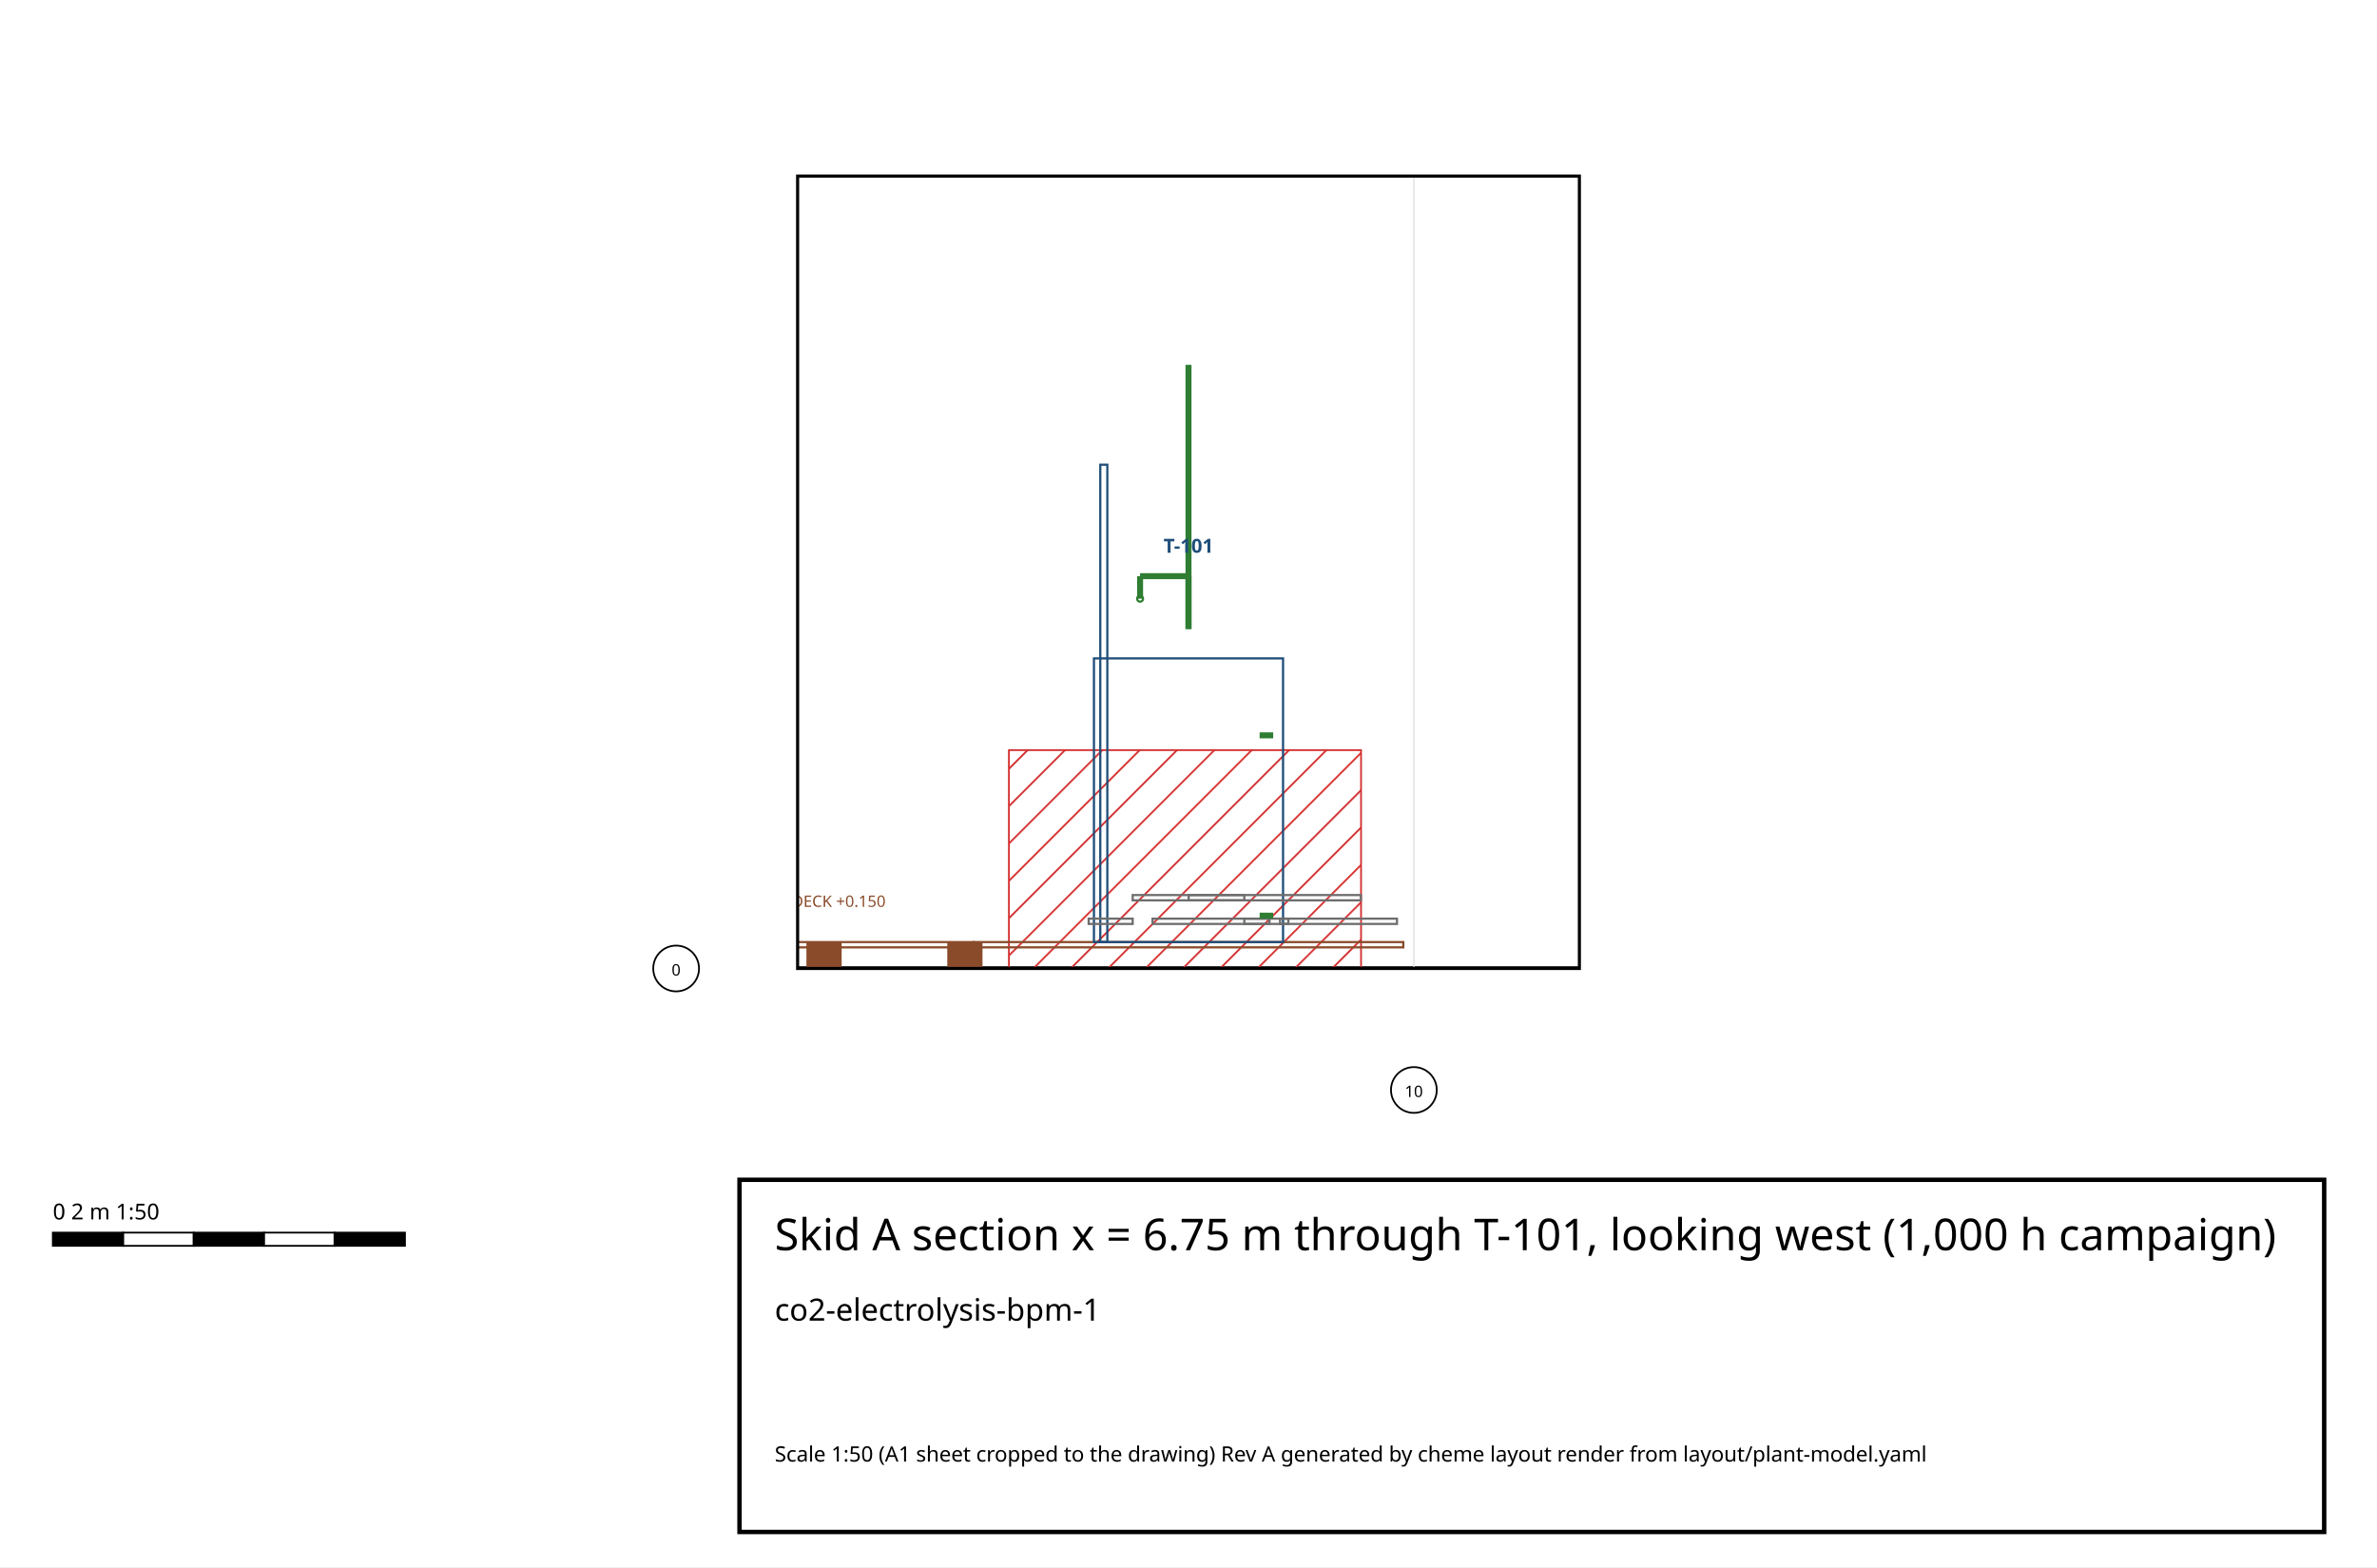
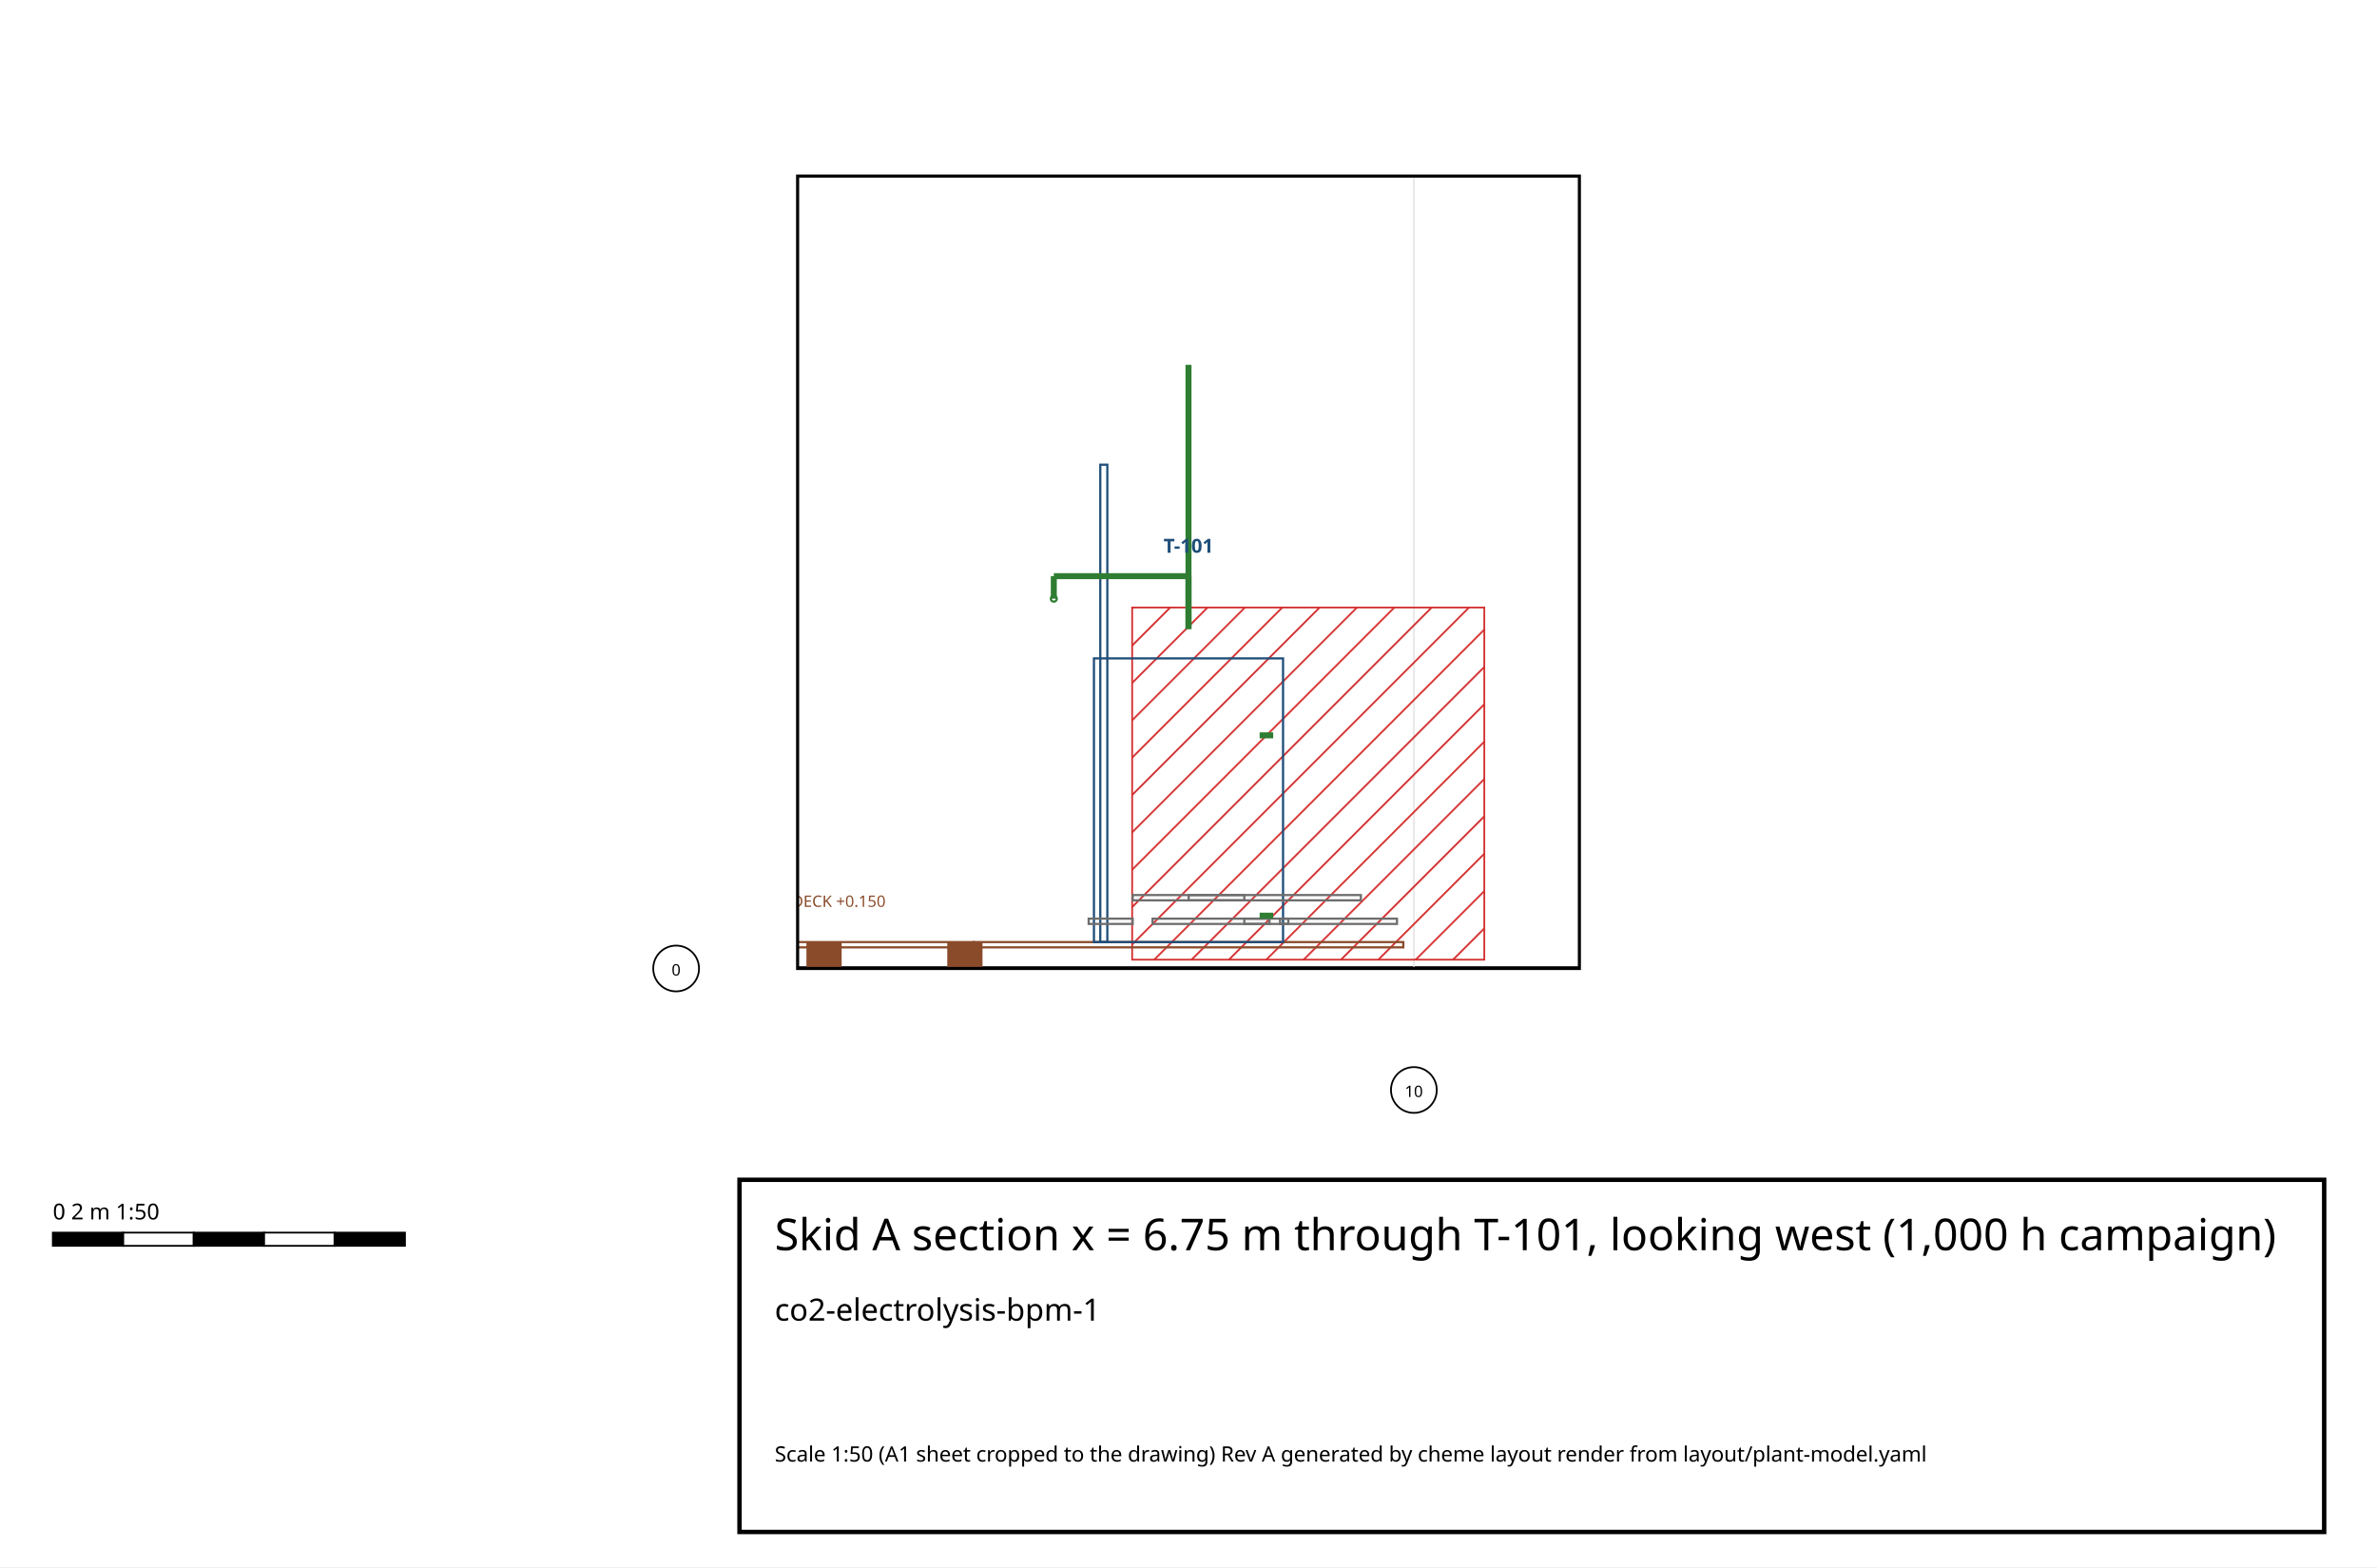
<svg xmlns="http://www.w3.org/2000/svg" width="270.00" height="178.00" viewBox="285.50 217.00 270.00 178.00">
  <defs>
    <pattern id="hatch-hazardous" width="3" height="3" patternUnits="userSpaceOnUse" patternTransform="rotate(45)">
      <line x1="0" y1="0" x2="0" y2="3" stroke="#d32f2f" stroke-width="0.4" />
    </pattern>
    <pattern id="hatch-oxygen_enriched" width="3" height="3" patternUnits="userSpaceOnUse" patternTransform="rotate(45)">
      <line x1="0" y1="0" x2="0" y2="3" stroke="#1976d2" stroke-width="0.4" />
    </pattern>
    <pattern id="hatch-oxygen_deficient" width="3" height="3" patternUnits="userSpaceOnUse" patternTransform="rotate(45)">
      <line x1="0" y1="0" x2="0" y2="3" stroke="#7b1fa2" stroke-width="0.4" />
    </pattern>
    <pattern id="hatch-keep_clear" width="3" height="3" patternUnits="userSpaceOnUse" patternTransform="rotate(45)">
      <line x1="0" y1="0" x2="0" y2="3" stroke="#ef6c00" stroke-width="0.4" />
    </pattern>
    <pattern id="hatch-laydown" width="3" height="3" patternUnits="userSpaceOnUse" patternTransform="rotate(45)">
      <line x1="0" y1="0" x2="0" y2="3" stroke="#8d6e63" stroke-width="0.4" />
    </pattern>
    <pattern id="hatch-maintenance" width="3" height="3" patternUnits="userSpaceOnUse" patternTransform="rotate(45)">
      <line x1="0" y1="0" x2="0" y2="3" stroke="#f9a825" stroke-width="0.4" />
    </pattern>
    <pattern id="hatch-escape" width="3" height="3" patternUnits="userSpaceOnUse" patternTransform="rotate(45)">
      <line x1="0" y1="0" x2="0" y2="3" stroke="#2e7d32" stroke-width="0.4" />
    </pattern>
    <clipPath id="area">
      <rect x="376.10" y="237.00" width="88.80" height="90.00" />
    </clipPath>
  </defs>
  <rect x="285.50" y="217.00" width="270.00" height="178.00" fill="#ffffff" />
  <g id="drawing" clip-path="url(#area)">
    <g id="grid">
      <polyline points="376.10,327.00 464.90,327.00" fill="none" stroke="#000" stroke-width="0.50" stroke-linecap="butt" id="grade" />
      <line x1="446.10" y1="327.00" x2="446.10" y2="237.00" stroke="#e0e0e0" stroke-width="0.15" />
      <line x1="376.10" y1="327.00" x2="464.90" y2="327.00" stroke="#e0e0e0" stroke-width="0.15" />
    </g>
    <g id="areas" />
    <g id="zones">
-       <polygon points="400.10,342.20 440.10,342.20 440.10,302.20 400.10,302.20" fill="url(#hatch-hazardous)" stroke="#d32f2f" stroke-width="0.2" id="zone-Z-HAZ-A-0" />
-       <polygon points="246.10,327.00 306.10,327.00 306.10,321.00 246.10,321.00" fill="url(#hatch-crane_pad)" stroke="#ef6c00" stroke-width="0.2" id="zone-CP-A-0" />
+       <polygon points="414.10,326.00 454.10,326.00 454.10,286.00 414.10,286.00" fill="url(#hatch-hazardous)" stroke="#d32f2f" stroke-width="0.2" id="zone-Z-HAZ-A-6" />
+       <polygon points="246.10,327.00 376.10,327.00 376.10,321.00 246.10,321.00" fill="url(#hatch-crane_pad)" stroke="#ef6c00" stroke-width="0.2" id="zone-CP-A-0" />
    </g>
    <g id="roads" />
    <g id="buildings" />
    <g id="racks">
-       <polyline points="351.10,271.00 351.10,270.00" fill="none" stroke="#7a5c3e" stroke-width="6.00" stroke-linecap="butt" />
-       <polyline points="321.10,271.00 321.10,270.00" fill="none" stroke="#7a5c3e" stroke-width="6.00" stroke-linecap="butt" />
-       <polyline points="351.10,272.00 321.10,272.00" fill="none" stroke="#7a5c3e" stroke-width="4.00" stroke-linecap="butt" />
+       <polyline points="531.10,263.00 531.10,262.00" fill="none" stroke="#7a5c3e" stroke-width="6.00" stroke-linecap="butt" />
+       <polyline points="501.10,263.00 501.10,262.00" fill="none" stroke="#7a5c3e" stroke-width="6.00" stroke-linecap="butt" />
+       <polyline points="531.10,264.00 501.10,264.00" fill="none" stroke="#7a5c3e" stroke-width="4.00" stroke-linecap="butt" />
    </g>
    <g id="structures">
      <polyline points="396.10,325.40 396.10,325.40" fill="none" stroke="#8a4b2a" stroke-width="2.80" stroke-linecap="butt" />
      <polyline points="444.90,325.40 444.90,325.40" fill="none" stroke="#8a4b2a" stroke-width="2.80" stroke-linecap="butt" />
      <polygon points="396.10,324.60 444.90,324.60 444.90,324.00 396.10,324.00" fill="none" stroke="#8a4b2a" stroke-width="0.25" />
      <polyline points="396.10,302.00 396.10,302.00" fill="none" stroke="#8a4b2a" stroke-width="1.00" stroke-linecap="butt" />
      <polyline points="444.90,302.00 444.90,302.00" fill="none" stroke="#8a4b2a" stroke-width="1.00" stroke-linecap="butt" />
      <polyline points="395.10,327.00 395.10,324.00" fill="none" stroke="#8a4b2a" stroke-width="4.00" stroke-linecap="butt" />
      <polyline points="379.10,327.00 379.10,324.00" fill="none" stroke="#8a4b2a" stroke-width="4.00" stroke-linecap="butt" />
      <polygon points="360.10,324.60 396.10,324.60 396.10,324.00 360.10,324.00" fill="none" stroke="#8a4b2a" stroke-width="0.25" />
      <polygon points="360.10,327.60 396.10,327.60 396.10,327.00 360.10,327.00" fill="none" stroke="#8a4b2a" stroke-width="0.25" />
    </g>
    <g id="equipment">
      <g id="equipment-T-101">
        <polygon points="409.76,324.00 431.24,324.00 431.24,291.78 409.76,291.78" fill="none" stroke="#1f4e79" stroke-width="0.25" />
        <polygon points="410.48,324.00 411.28,324.00 411.28,269.78 410.48,269.78" fill="none" stroke="#1f4e79" stroke-width="0.25" />
      </g>
    </g>
    <g id="platforms">
      <polygon points="414.16,319.26 426.84,319.26 426.84,318.66 414.16,318.66" fill="none" stroke="#6d6d6d" stroke-width="0.25" />
      <polygon points="409.16,321.94 414.16,321.94 414.16,321.34 409.16,321.34" fill="none" stroke="#6d6d6d" stroke-width="0.25" />
      <polygon points="426.84,321.94 431.84,321.94 431.84,321.34 426.84,321.34" fill="none" stroke="#6d6d6d" stroke-width="0.25" />
      <polygon points="420.52,319.26 440.08,319.26 440.08,318.66 420.52,318.66" fill="none" stroke="#6d6d6d" stroke-width="0.25" />
      <polygon points="430.90,321.94 444.18,321.94 444.18,321.34 430.90,321.34" fill="none" stroke="#6d6d6d" stroke-width="0.25" />
      <polygon points="416.42,321.94 429.70,321.94 429.70,321.34 416.42,321.34" fill="none" stroke="#6d6d6d" stroke-width="0.25" />
    </g>
    <g id="pipes">
      <g id="pipe-P-01/Line_AN104_S4" data-line="AN-104">
-         <circle cx="415.00" cy="285.00" r="0.34" fill="none" stroke="#2e7d32" stroke-width="0.25" />
-         <polyline points="415.00,285.00 415.00,282.44" fill="none" stroke="#2e7d32" stroke-width="0.68" stroke-linecap="butt" />
-         <polyline points="415.00,282.44 420.50,282.44" fill="none" stroke="#2e7d32" stroke-width="0.68" stroke-linecap="butt" />
+         <circle cx="405.20" cy="285.00" r="0.34" fill="none" stroke="#2e7d32" stroke-width="0.25" />
+         <polyline points="405.20,285.00 405.20,282.44" fill="none" stroke="#2e7d32" stroke-width="0.68" stroke-linecap="butt" />
+         <polyline points="405.20,282.44 420.50,282.44" fill="none" stroke="#2e7d32" stroke-width="0.68" stroke-linecap="butt" />
        <polyline points="420.50,282.44 420.50,288.44" fill="none" stroke="#2e7d32" stroke-width="0.68" stroke-linecap="butt" />
      </g>
      <g id="pipe-P-01/Line_KOH101_S1" data-line="KOH-101">
        <polyline points="430.12,300.52 428.58,300.52" fill="none" stroke="#2e7d32" stroke-width="0.68" stroke-linecap="butt" />
      </g>
      <g id="pipe-P-01/Line_O2V101_S1" data-line="O2V-101">
        <polyline points="420.50,288.44 420.50,258.44" fill="none" stroke="#2e7d32" stroke-width="0.68" stroke-linecap="butt" />
      </g>
      <g id="pipe-P-01/Line_SP101_S1" data-line="SP-101">
        <polyline points="428.58,321.00 430.12,321.00" fill="none" stroke="#2e7d32" stroke-width="0.68" stroke-linecap="butt" />
      </g>
    </g>
-     <g id="trays" />
+     <g id="trays">
+       <g id="tray-IT-PR-1-1" data-system="instrument">
+         <polygon points="509.10,262.00 511.10,262.00 511.10,260.00 509.10,260.00" fill="none" stroke="#1565c0" stroke-width="0.2" />
+       </g>
+       <g id="tray-IT-JB-101" data-system="instrument">
+         <polygon points="472.10,262.00 510.10,262.00 510.10,260.00 472.10,260.00" fill="none" stroke="#1565c0" stroke-width="0.2" />
+         <polygon points="471.10,291.00 473.10,291.00 473.10,262.00 471.10,262.00" fill="none" stroke="#1565c0" stroke-width="0.2" />
+       </g>
+     </g>
    <g id="ducts" />
    <g id="inline" />
    <g id="labels">
-       <text x="336.10" y="265.00" font-size="1.8" font-family="sans-serif" text-anchor="start" fill="#7a5c3e">PR-1 +2.800</text>
+       <text x="516.10" y="257.00" font-size="1.8" font-family="sans-serif" text-anchor="start" fill="#7a5c3e">PR-1 +3.200</text>
      <text x="386.10" y="320.00" font-size="1.8" font-family="sans-serif" text-anchor="end" fill="#8a4b2a">DECK +0.150</text>
      <text x="420.50" y="279.78" font-size="2.2" font-family="sans-serif" text-anchor="middle" fill="#1f4e79" font-weight="bold">T-101</text>
    </g>
  </g>
  <rect x="376.10" y="237.00" width="88.80" height="90.00" fill="none" stroke="#000" stroke-width="0.35" />
  <g class="bubble" transform="translate(0.00,9.80)">
    <circle cx="446.10" cy="331.00" r="2.6" fill="#fff" stroke="#000" stroke-width="0.2" />
    <text x="446.10" y="331.80" font-size="1.8" font-family="sans-serif" text-anchor="middle">10</text>
  </g>
  <g class="bubble" transform="translate(-9.80,0.00)">
    <circle cx="372.10" cy="327.00" r="2.6" fill="#fff" stroke="#000" stroke-width="0.2" />
    <text x="372.10" y="327.80" font-size="1.8" font-family="sans-serif" text-anchor="middle">0</text>
  </g>
  <g id="scale-bar" transform="translate(276.50,-183.00)">
    <rect x="15.00" y="540.00" width="8.00" height="1.5" fill="#000" stroke="#000" stroke-width="0.2" />
    <rect x="23.00" y="540.00" width="8.00" height="1.5" fill="#fff" stroke="#000" stroke-width="0.2" />
    <rect x="31.00" y="540.00" width="8.00" height="1.5" fill="#000" stroke="#000" stroke-width="0.2" />
    <rect x="39.00" y="540.00" width="8.00" height="1.5" fill="#fff" stroke="#000" stroke-width="0.2" />
    <rect x="47.00" y="540.00" width="8.00" height="1.5" fill="#000" stroke="#000" stroke-width="0.2" />
    <text x="15.00" y="538.50" font-size="2.5" font-family="sans-serif">0      2 m    1:50</text>
  </g>
  <g id="title-block" transform="translate(-281.50,-193.00)">
    <rect x="651.0" y="544.0" width="180" height="40.0" fill="#fff" stroke="#000" stroke-width="0.5" />
    <text x="655.0" y="552.0" font-size="5" font-family="sans-serif">Skid A section x = 6.75 m through T-101, looking west (1,000 h campaign)</text>
    <text x="655.0" y="560.0" font-size="3.5" font-family="sans-serif">co2-electrolysis-bpm-1</text>
    <text x="655.0" y="568.0" font-size="2.8" font-family="sans-serif" />
    <text x="655.0" y="576.0" font-size="2.4" font-family="sans-serif">Scale 1:50 (A1 sheet cropped to the drawing)   Rev A   generated by cheme layout render from layout/plant-model.yaml</text>
  </g>
</svg>
